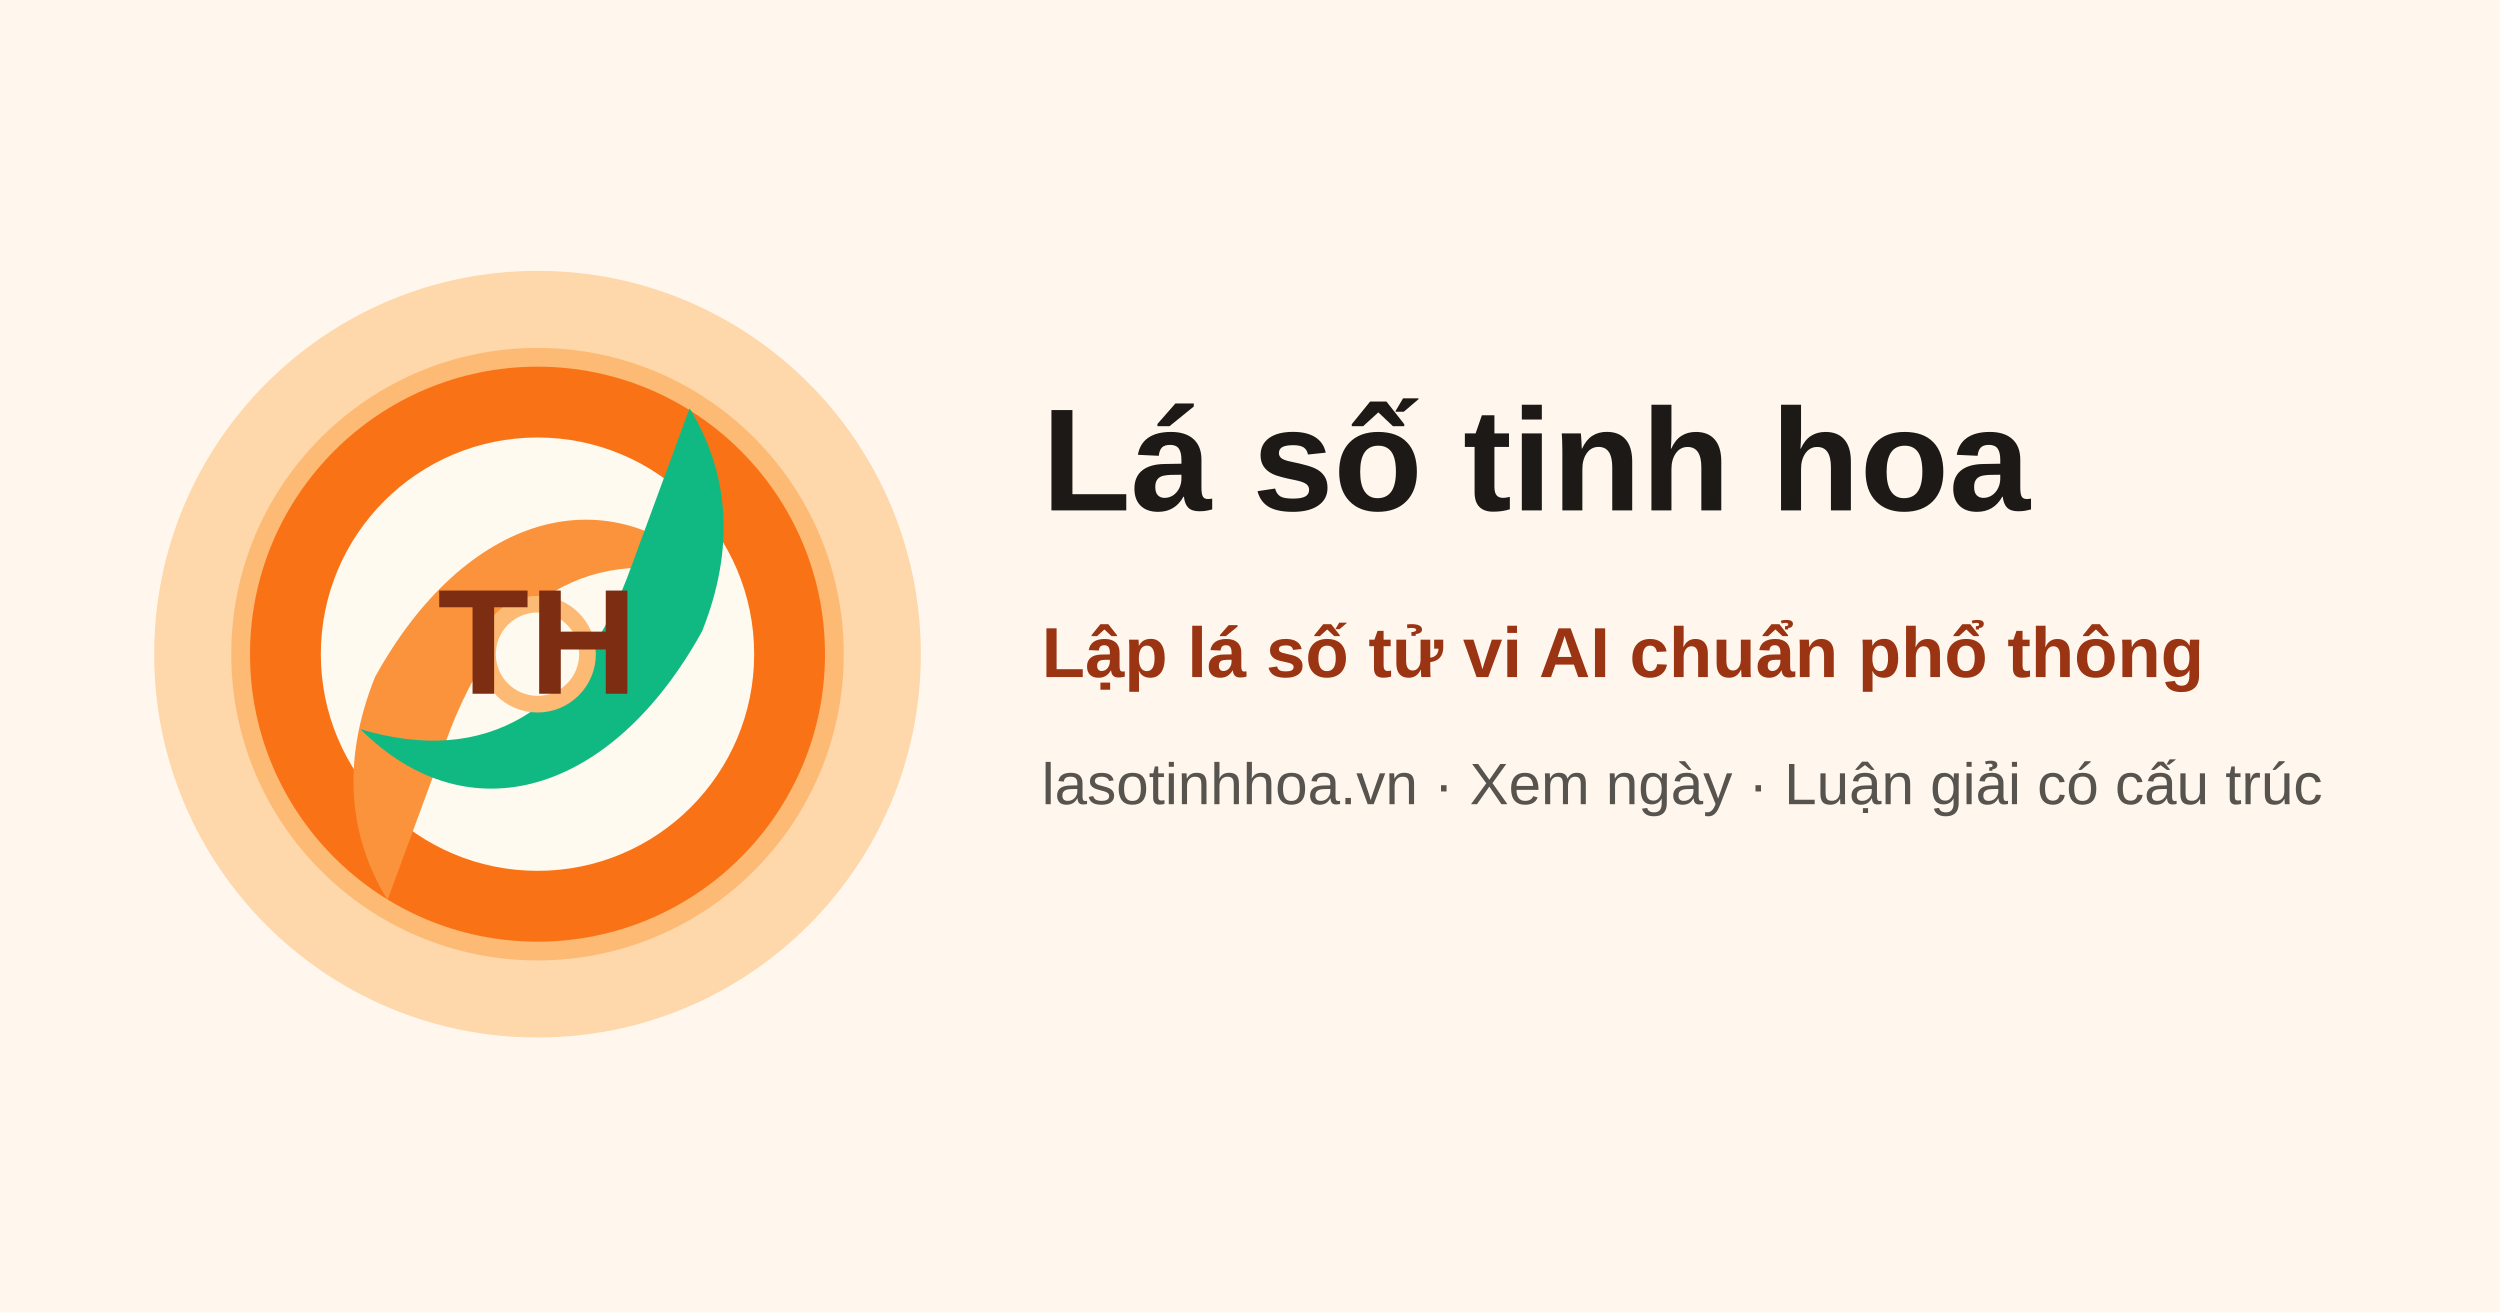
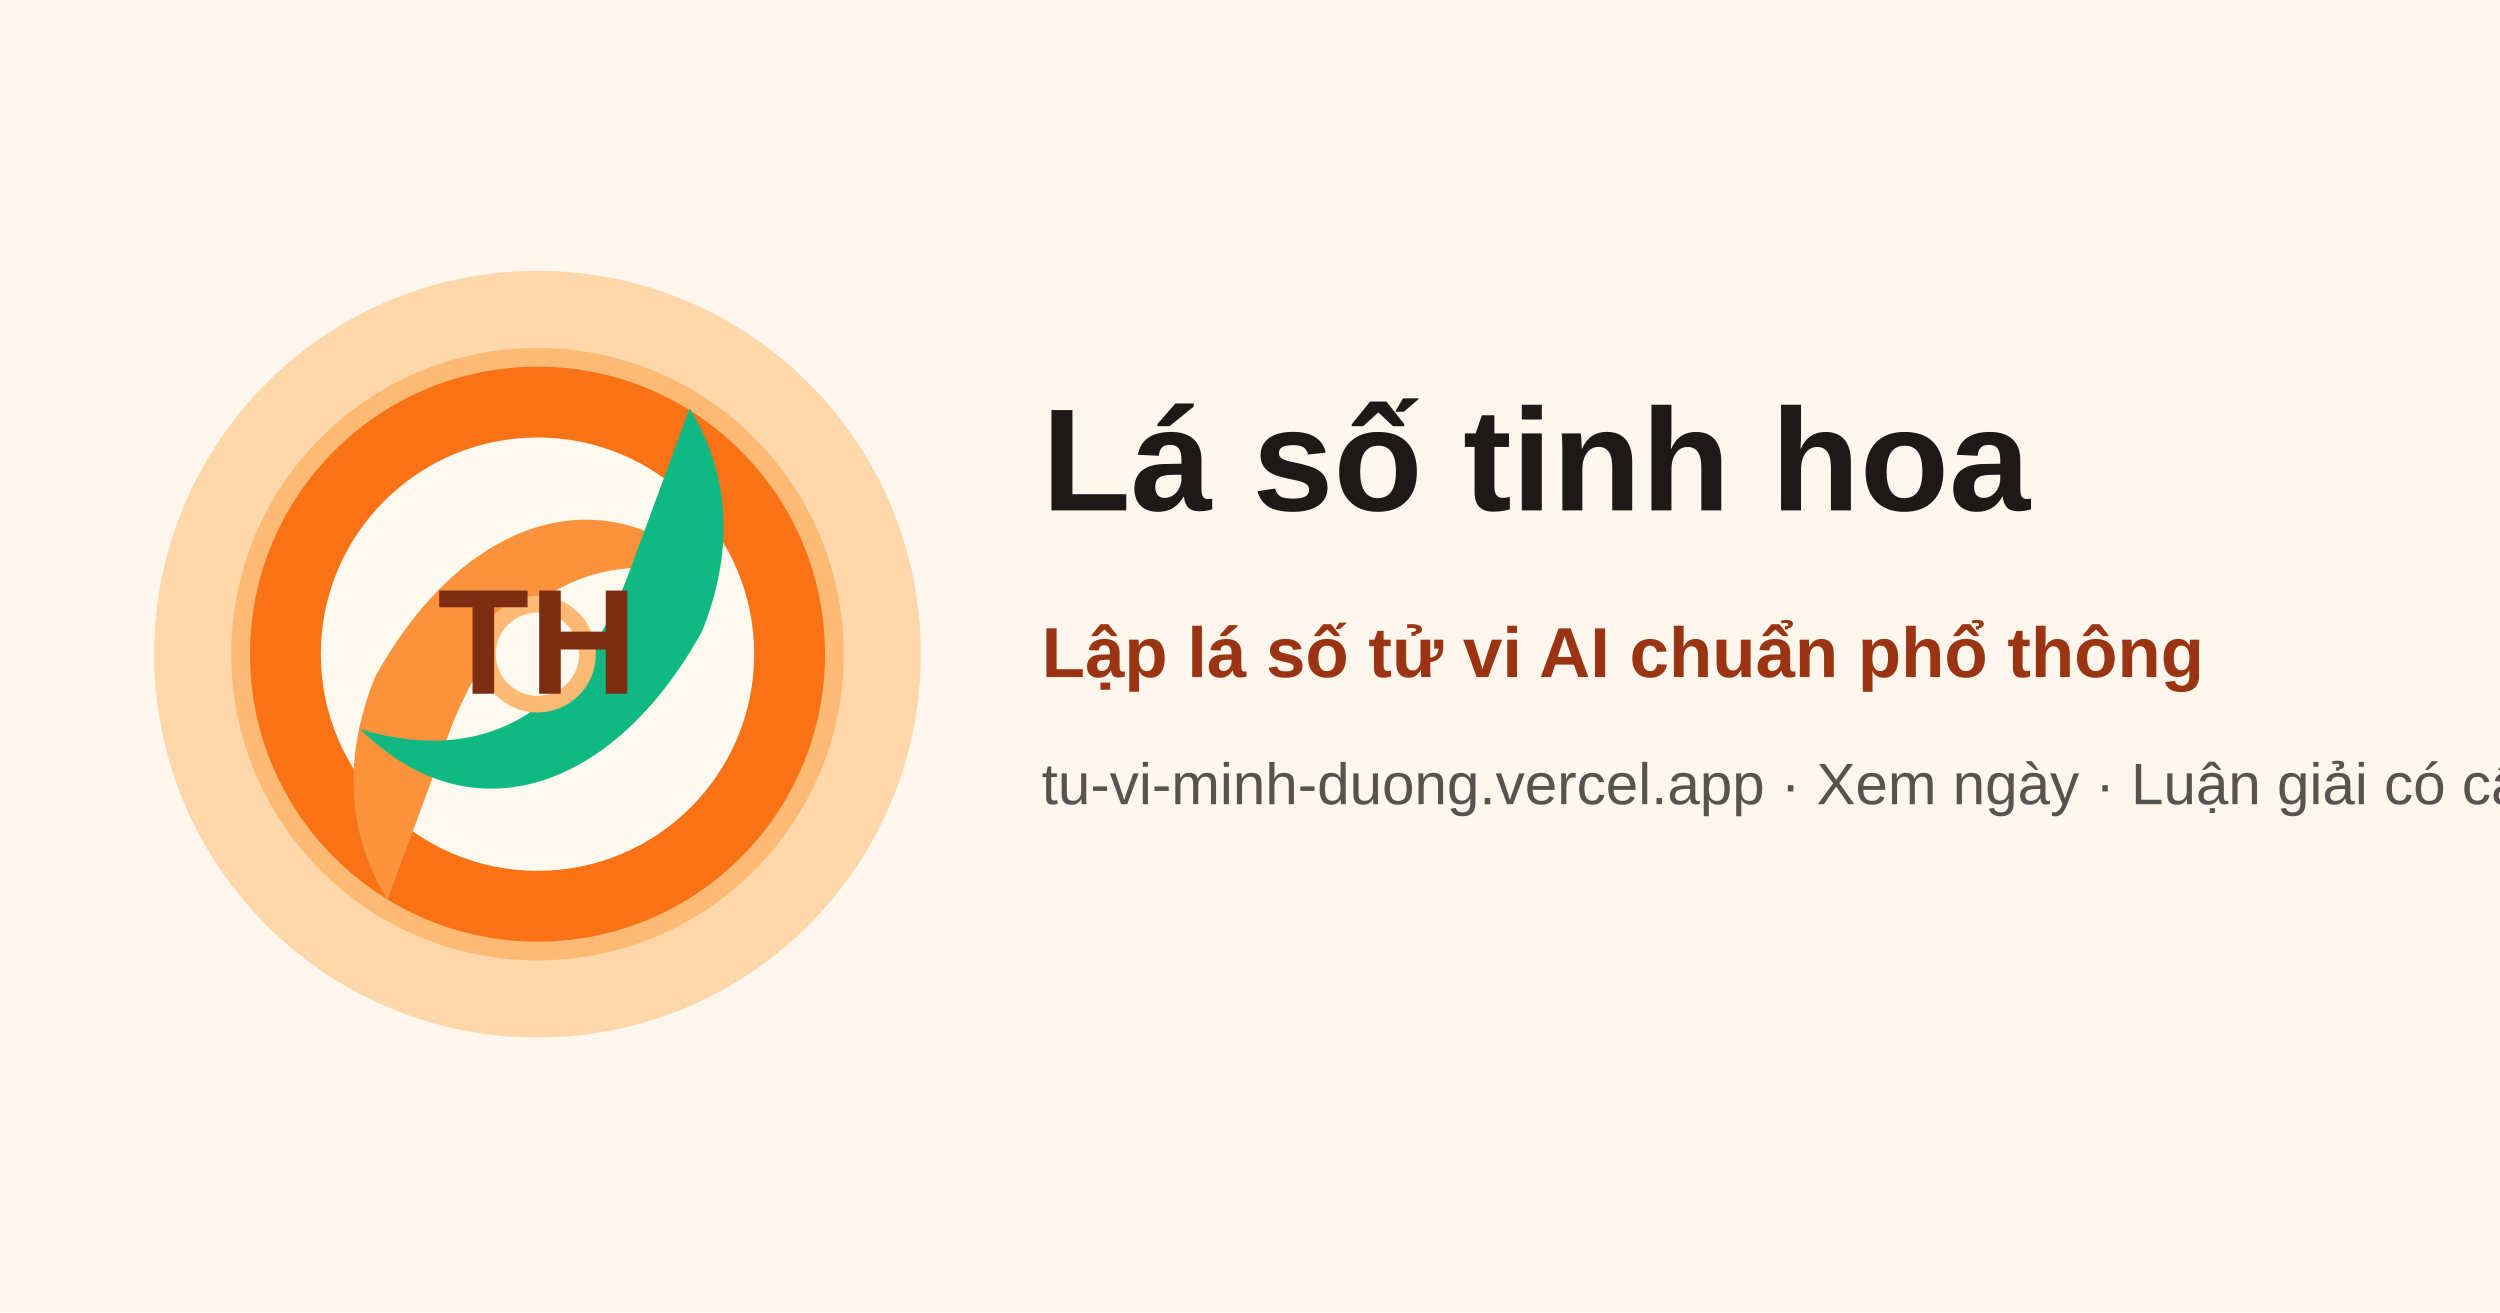
<svg xmlns="http://www.w3.org/2000/svg" width="1200" height="630" viewBox="0 0 1200 630" role="img" aria-label="Lá số tinh hoa">
  <rect width="1200" height="630" fill="#fff7ed" />
  <circle cx="258" cy="314" r="184" fill="#fed7aa" />
  <circle cx="258" cy="314" r="138" fill="#fffaf0" stroke="#fdba74" stroke-width="18" />
  <path d="M258 176a138 138 0 1 1 0 276 138 138 0 0 1 0-276Zm0 34a104 104 0 1 0 0 208 104 104 0 0 0 0-208Z" fill="#f97316" />
  <path d="M180 325c43-78 112-99 164-47-60-18-105 8-130 78l-28 76c-19-31-22-67-6-107Z" fill="#fb923c" />
  <path d="M337 303c-43 78-112 99-164 47 60 18 105-8 130-78l28-76c19 31 22 67 6 107Z" fill="#10b981" />
  <circle cx="258" cy="314" r="24" fill="#fffaf0" stroke="#fdba74" stroke-width="8" />
  <text x="258" y="333" text-anchor="middle" fill="#7c2d12" font-family="Arial, sans-serif" font-size="72" font-weight="900">TH</text>
  <text x="500" y="245" fill="#1c1917" font-family="Arial, sans-serif" font-size="70" font-weight="800">Lá số tinh hoa</text>
  <text x="500" y="325" fill="#9a3412" font-family="Arial, sans-serif" font-size="34" font-weight="700">Lập lá số tử vi AI chuẩn phổ thông</text>
-   <text x="500" y="386" fill="#57534e" font-family="Arial, sans-serif" font-size="28">lasotinhhoa.vn · Xem ngày · Luận giải có cấu trúc</text>
+   <text x="500" y="386" fill="#57534e" font-family="Arial, sans-serif" font-size="28">tu-vi-minh-duong.vercel.app · Xem ngày · Luận giải có cấu trúc</text>
</svg>
